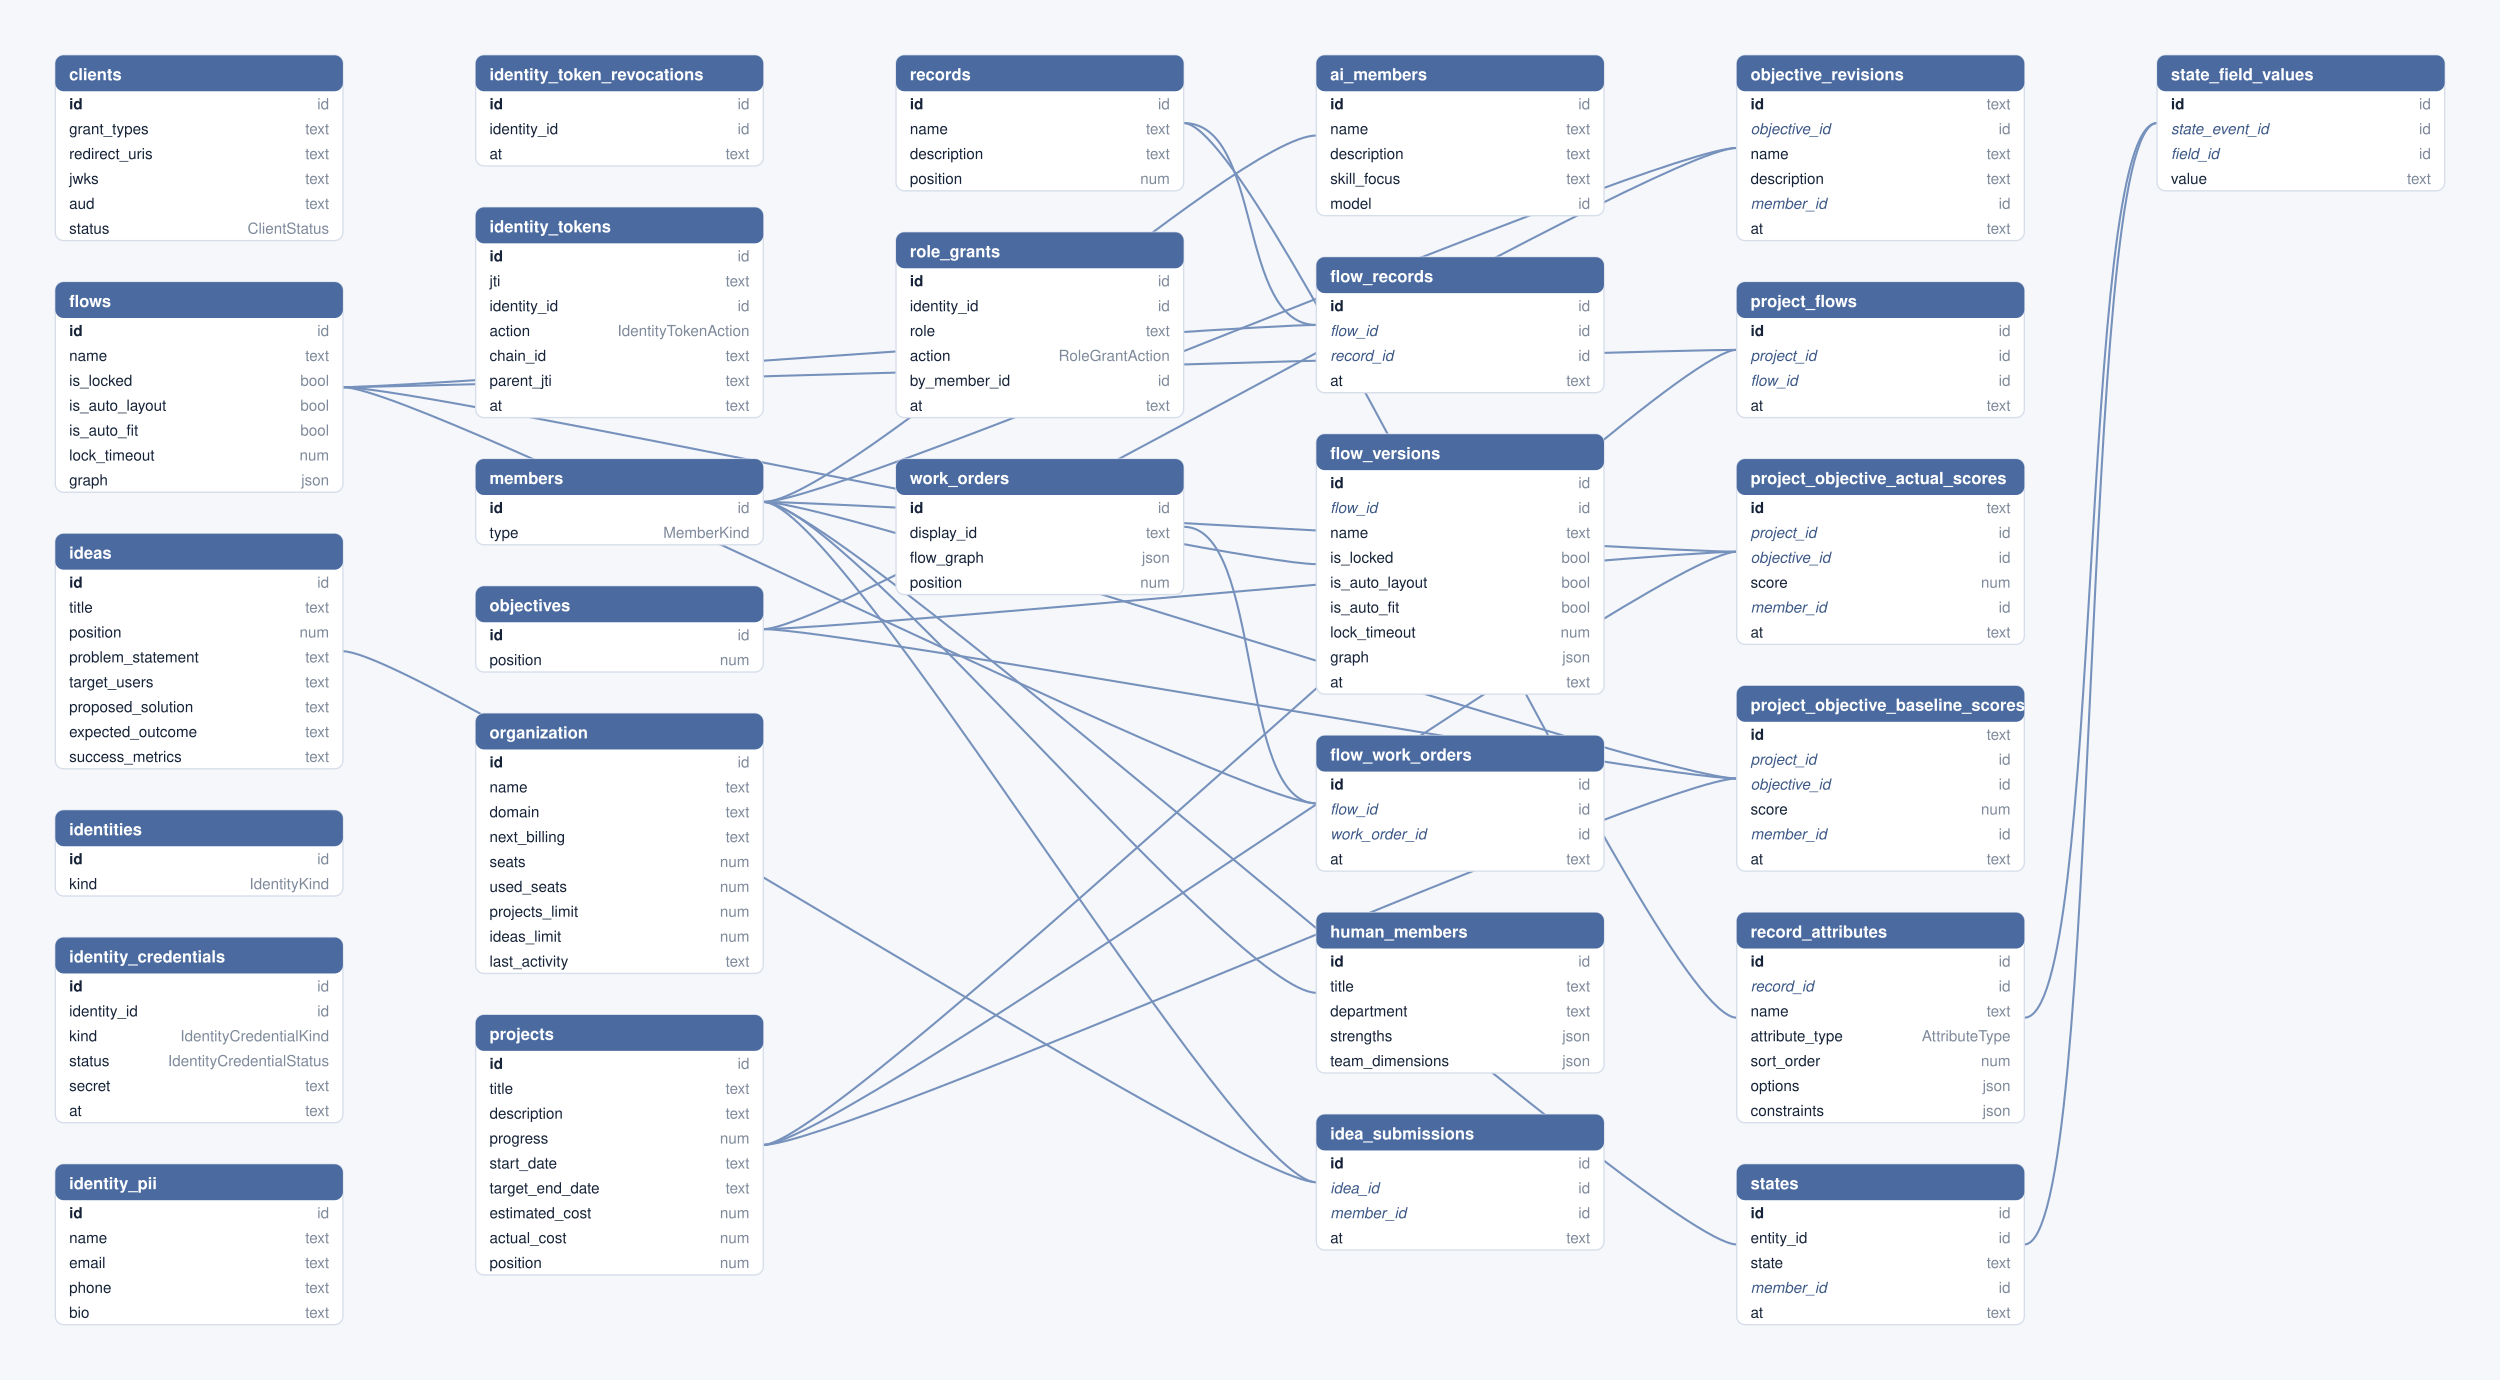
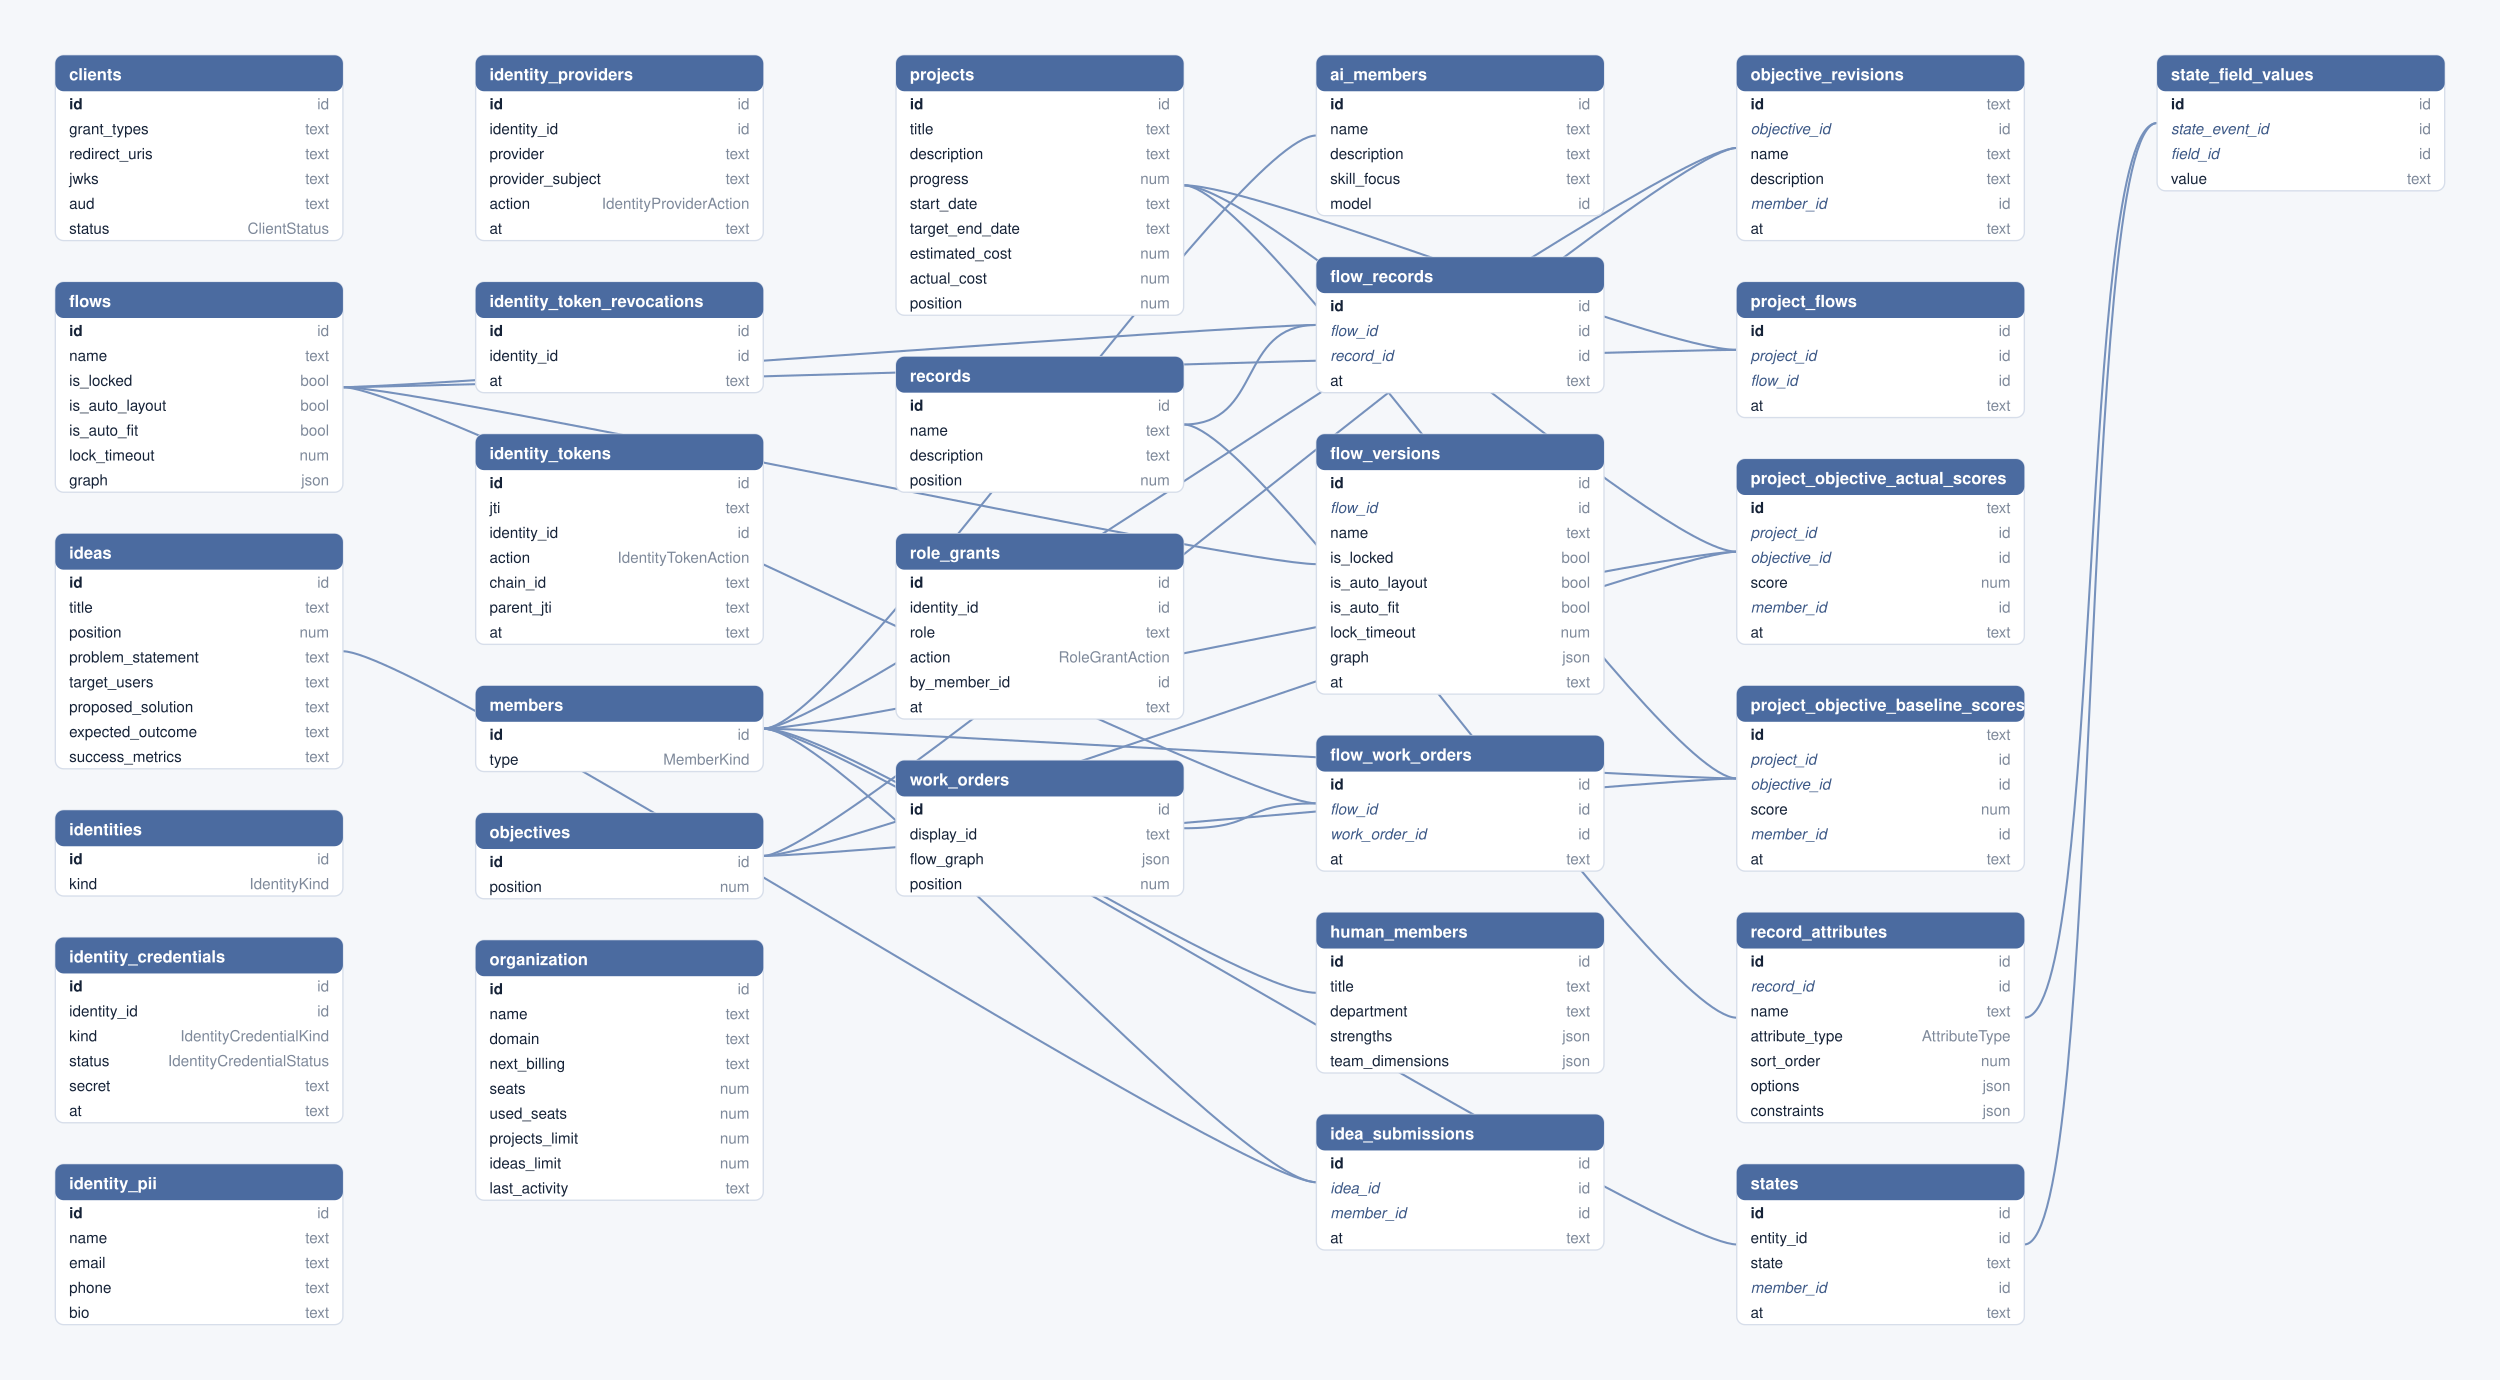
<svg xmlns="http://www.w3.org/2000/svg" viewBox="0 0 1808 998" width="1808" height="998">
  <defs>
    <style>
      text { font-family: ui-sans-serif, system-ui,
        'Segoe UI', Helvetica, Arial, sans-serif; }
      .box { fill: hsl(0 0% 100%);
        stroke: hsl(217 30% 88%); stroke-width: 1; }
      .head { fill: hsl(217 36% 46%); }
      .thead { fill: hsl(0 0% 100%); font-size: 12px;
        font-weight: 700; }
      .col, .pk, .fk, .type { font-size: 11px; }
      .col { fill: hsl(217 45% 15%); }
      .pk { fill: hsl(217 45% 15%); font-weight: 700; }
      .fk { fill: hsl(217 38% 38%);
        font-style: italic; }
      .type { fill: hsl(217 12% 55%);
        text-anchor: end; }
      .edge { fill: none; stroke: hsl(217 34% 60%);
        stroke-width: 1.5; }
    </style>
  </defs>
  <rect x="0" y="0" width="1808" height="998" fill="hsl(217 30% 97%)" />
-   <path class="edge" d="M 952 718 C 894.4 718, 609.6 363, 552 363" />
-   <path class="edge" d="M 952 98 C 894.4 98, 609.6 363, 552 363" />
+   <path class="edge" d="M 952 718 C 894.4 718, 609.6 527, 552 527" />
+   <path class="edge" d="M 952 98 C 894.4 98, 609.6 527, 552 527" />
  <path class="edge" d="M 952 408 C 894.4 408, 305.6 280, 248 280" />
-   <path class="edge" d="M 1256 253 C 1198.4 253, 609.6 828, 552 828" />
+   <path class="edge" d="M 1256 253 C 1198.4 253, 913.6 134, 856 134" />
  <path class="edge" d="M 1256 253 C 1198.4 253, 305.6 280, 248 280" />
  <path class="edge" d="M 952 581 C 894.4 581, 305.6 280, 248 280" />
-   <path class="edge" d="M 952 581 C 894.4 581, 913.6 381, 856 381" />
+   <path class="edge" d="M 952 581 C 894.4 581, 913.6 599, 856 599" />
  <path class="edge" d="M 1560 89 C 1502.4 89, 1521.6 900, 1464 900" />
  <path class="edge" d="M 1560 89 C 1502.4 89, 1521.6 736, 1464 736" />
-   <path class="edge" d="M 1256 736 C 1198.4 736, 913.6 89, 856 89" />
+   <path class="edge" d="M 1256 736 C 1198.4 736, 913.6 307, 856 307" />
  <path class="edge" d="M 952 235 C 894.4 235, 305.6 280, 248 280" />
-   <path class="edge" d="M 952 235 C 894.4 235, 913.6 89, 856 89" />
+   <path class="edge" d="M 952 235 C 894.4 235, 913.6 307, 856 307" />
  <path class="edge" d="M 952 855 C 894.4 855, 305.6 471, 248 471" />
-   <path class="edge" d="M 952 855 C 894.4 855, 609.6 363, 552 363" />
-   <path class="edge" d="M 1256 107 C 1198.4 107, 609.6 455, 552 455" />
-   <path class="edge" d="M 1256 107 C 1198.4 107, 609.6 363, 552 363" />
-   <path class="edge" d="M 1256 563 C 1198.4 563, 609.6 828, 552 828" />
-   <path class="edge" d="M 1256 563 C 1198.4 563, 609.6 455, 552 455" />
-   <path class="edge" d="M 1256 563 C 1198.4 563, 609.6 363, 552 363" />
-   <path class="edge" d="M 1256 399 C 1198.4 399, 609.6 828, 552 828" />
-   <path class="edge" d="M 1256 399 C 1198.4 399, 609.6 455, 552 455" />
-   <path class="edge" d="M 1256 399 C 1198.4 399, 609.6 363, 552 363" />
-   <path class="edge" d="M 1256 900 C 1198.4 900, 609.6 363, 552 363" />
-   <g class="table">
-     <rect class="box" x="344" y="332" width="208" height="62" rx="6" />
-     <rect class="head" x="344" y="332" width="208" height="26" rx="6" />
-     <text class="thead" x="354" y="350">members</text>
-     <text class="pk" x="354" y="371">id</text>
-     <text class="type" x="542" y="371">id</text>
-     <text class="col" x="354" y="389">type</text>
-     <text class="type" x="542" y="389">MemberKind</text>
+   <path class="edge" d="M 952 855 C 894.4 855, 609.6 527, 552 527" />
+   <path class="edge" d="M 1256 107 C 1198.4 107, 609.6 619, 552 619" />
+   <path class="edge" d="M 1256 107 C 1198.4 107, 609.6 527, 552 527" />
+   <path class="edge" d="M 1256 563 C 1198.4 563, 913.6 134, 856 134" />
+   <path class="edge" d="M 1256 563 C 1198.4 563, 609.6 619, 552 619" />
+   <path class="edge" d="M 1256 563 C 1198.4 563, 609.6 527, 552 527" />
+   <path class="edge" d="M 1256 399 C 1198.4 399, 913.6 134, 856 134" />
+   <path class="edge" d="M 1256 399 C 1198.4 399, 609.6 619, 552 619" />
+   <path class="edge" d="M 1256 399 C 1198.4 399, 609.6 527, 552 527" />
+   <path class="edge" d="M 1256 900 C 1198.4 900, 609.6 527, 552 527" />
+   <g class="table">
+     <rect class="box" x="344" y="496" width="208" height="62" rx="6" />
+     <rect class="head" x="344" y="496" width="208" height="26" rx="6" />
+     <text class="thead" x="354" y="514">members</text>
+     <text class="pk" x="354" y="535">id</text>
+     <text class="type" x="542" y="535">id</text>
+     <text class="col" x="354" y="553">type</text>
+     <text class="type" x="542" y="553">MemberKind</text>
  </g>
  <g class="table">
    <rect class="box" x="952" y="660" width="208" height="116" rx="6" />
    <rect class="head" x="952" y="660" width="208" height="26" rx="6" />
    <text class="thead" x="962" y="678">human_members</text>
    <text class="pk" x="962" y="699">id</text>
    <text class="type" x="1150" y="699">id</text>
    <text class="col" x="962" y="717">title</text>
    <text class="type" x="1150" y="717">text</text>
    <text class="col" x="962" y="735">department</text>
    <text class="type" x="1150" y="735">text</text>
    <text class="col" x="962" y="753">strengths</text>
    <text class="type" x="1150" y="753">json</text>
    <text class="col" x="962" y="771">team_dimensions</text>
    <text class="type" x="1150" y="771">json</text>
  </g>
  <g class="table">
    <rect class="box" x="952" y="40" width="208" height="116" rx="6" />
    <rect class="head" x="952" y="40" width="208" height="26" rx="6" />
    <text class="thead" x="962" y="58">ai_members</text>
    <text class="pk" x="962" y="79">id</text>
    <text class="type" x="1150" y="79">id</text>
    <text class="col" x="962" y="97">name</text>
    <text class="type" x="1150" y="97">text</text>
    <text class="col" x="962" y="115">description</text>
    <text class="type" x="1150" y="115">text</text>
    <text class="col" x="962" y="133">skill_focus</text>
    <text class="type" x="1150" y="133">text</text>
    <text class="col" x="962" y="151">model</text>
    <text class="type" x="1150" y="151">id</text>
  </g>
  <g class="table">
    <rect class="box" x="40" y="586" width="208" height="62" rx="6" />
    <rect class="head" x="40" y="586" width="208" height="26" rx="6" />
    <text class="thead" x="50" y="604">identities</text>
    <text class="pk" x="50" y="625">id</text>
    <text class="type" x="238" y="625">id</text>
    <text class="col" x="50" y="643">kind</text>
    <text class="type" x="238" y="643">IdentityKind</text>
  </g>
  <g class="table">
    <rect class="box" x="40" y="842" width="208" height="116" rx="6" />
    <rect class="head" x="40" y="842" width="208" height="26" rx="6" />
    <text class="thead" x="50" y="860">identity_pii</text>
    <text class="pk" x="50" y="881">id</text>
    <text class="type" x="238" y="881">id</text>
    <text class="col" x="50" y="899">name</text>
    <text class="type" x="238" y="899">text</text>
    <text class="col" x="50" y="917">email</text>
    <text class="type" x="238" y="917">text</text>
    <text class="col" x="50" y="935">phone</text>
    <text class="type" x="238" y="935">text</text>
    <text class="col" x="50" y="953">bio</text>
    <text class="type" x="238" y="953">text</text>
  </g>
  <g class="table">
    <rect class="box" x="40" y="678" width="208" height="134" rx="6" />
    <rect class="head" x="40" y="678" width="208" height="26" rx="6" />
    <text class="thead" x="50" y="696">identity_credentials</text>
    <text class="pk" x="50" y="717">id</text>
    <text class="type" x="238" y="717">id</text>
    <text class="col" x="50" y="735">identity_id</text>
    <text class="type" x="238" y="735">id</text>
    <text class="col" x="50" y="753">kind</text>
    <text class="type" x="238" y="753">IdentityCredentialKind</text>
    <text class="col" x="50" y="771">status</text>
    <text class="type" x="238" y="771">IdentityCredentialStatus</text>
    <text class="col" x="50" y="789">secret</text>
    <text class="type" x="238" y="789">text</text>
    <text class="col" x="50" y="807">at</text>
    <text class="type" x="238" y="807">text</text>
  </g>
  <g class="table">
-     <rect class="box" x="344" y="40" width="208" height="80" rx="6" />
-     <rect class="head" x="344" y="40" width="208" height="26" rx="6" />
-     <text class="thead" x="354" y="58">identity_token_revocations</text>
-     <text class="pk" x="354" y="79">id</text>
-     <text class="type" x="542" y="79">id</text>
-     <text class="col" x="354" y="97">identity_id</text>
-     <text class="type" x="542" y="97">id</text>
-     <text class="col" x="354" y="115">at</text>
-     <text class="type" x="542" y="115">text</text>
-   </g>
-   <g class="table">
-     <rect class="box" x="648" y="168" width="208" height="134" rx="6" />
-     <rect class="head" x="648" y="168" width="208" height="26" rx="6" />
-     <text class="thead" x="658" y="186">role_grants</text>
-     <text class="pk" x="658" y="207">id</text>
-     <text class="type" x="846" y="207">id</text>
-     <text class="col" x="658" y="225">identity_id</text>
-     <text class="type" x="846" y="225">id</text>
-     <text class="col" x="658" y="243">role</text>
-     <text class="type" x="846" y="243">text</text>
-     <text class="col" x="658" y="261">action</text>
-     <text class="type" x="846" y="261">RoleGrantAction</text>
-     <text class="col" x="658" y="279">by_member_id</text>
-     <text class="type" x="846" y="279">id</text>
-     <text class="col" x="658" y="297">at</text>
-     <text class="type" x="846" y="297">text</text>
-   </g>
-   <g class="table">
-     <rect class="box" x="344" y="150" width="208" height="152" rx="6" />
-     <rect class="head" x="344" y="150" width="208" height="26" rx="6" />
-     <text class="thead" x="354" y="168">identity_tokens</text>
-     <text class="pk" x="354" y="189">id</text>
-     <text class="type" x="542" y="189">id</text>
-     <text class="col" x="354" y="207">jti</text>
-     <text class="type" x="542" y="207">text</text>
-     <text class="col" x="354" y="225">identity_id</text>
-     <text class="type" x="542" y="225">id</text>
-     <text class="col" x="354" y="243">action</text>
-     <text class="type" x="542" y="243">IdentityTokenAction</text>
-     <text class="col" x="354" y="261">chain_id</text>
-     <text class="type" x="542" y="261">text</text>
-     <text class="col" x="354" y="279">parent_jti</text>
+     <rect class="box" x="344" y="204" width="208" height="80" rx="6" />
+     <rect class="head" x="344" y="204" width="208" height="26" rx="6" />
+     <text class="thead" x="354" y="222">identity_token_revocations</text>
+     <text class="pk" x="354" y="243">id</text>
+     <text class="type" x="542" y="243">id</text>
+     <text class="col" x="354" y="261">identity_id</text>
+     <text class="type" x="542" y="261">id</text>
+     <text class="col" x="354" y="279">at</text>
    <text class="type" x="542" y="279">text</text>
-     <text class="col" x="354" y="297">at</text>
-     <text class="type" x="542" y="297">text</text>
+   </g>
+   <g class="table">
+     <rect class="box" x="648" y="386" width="208" height="134" rx="6" />
+     <rect class="head" x="648" y="386" width="208" height="26" rx="6" />
+     <text class="thead" x="658" y="404">role_grants</text>
+     <text class="pk" x="658" y="425">id</text>
+     <text class="type" x="846" y="425">id</text>
+     <text class="col" x="658" y="443">identity_id</text>
+     <text class="type" x="846" y="443">id</text>
+     <text class="col" x="658" y="461">role</text>
+     <text class="type" x="846" y="461">text</text>
+     <text class="col" x="658" y="479">action</text>
+     <text class="type" x="846" y="479">RoleGrantAction</text>
+     <text class="col" x="658" y="497">by_member_id</text>
+     <text class="type" x="846" y="497">id</text>
+     <text class="col" x="658" y="515">at</text>
+     <text class="type" x="846" y="515">text</text>
+   </g>
+   <g class="table">
+     <rect class="box" x="344" y="314" width="208" height="152" rx="6" />
+     <rect class="head" x="344" y="314" width="208" height="26" rx="6" />
+     <text class="thead" x="354" y="332">identity_tokens</text>
+     <text class="pk" x="354" y="353">id</text>
+     <text class="type" x="542" y="353">id</text>
+     <text class="col" x="354" y="371">jti</text>
+     <text class="type" x="542" y="371">text</text>
+     <text class="col" x="354" y="389">identity_id</text>
+     <text class="type" x="542" y="389">id</text>
+     <text class="col" x="354" y="407">action</text>
+     <text class="type" x="542" y="407">IdentityTokenAction</text>
+     <text class="col" x="354" y="425">chain_id</text>
+     <text class="type" x="542" y="425">text</text>
+     <text class="col" x="354" y="443">parent_jti</text>
+     <text class="type" x="542" y="443">text</text>
+     <text class="col" x="354" y="461">at</text>
+     <text class="type" x="542" y="461">text</text>
  </g>
  <g class="table">
    <rect class="box" x="40" y="40" width="208" height="134" rx="6" />
    <rect class="head" x="40" y="40" width="208" height="26" rx="6" />
    <text class="thead" x="50" y="58">clients</text>
    <text class="pk" x="50" y="79">id</text>
    <text class="type" x="238" y="79">id</text>
    <text class="col" x="50" y="97">grant_types</text>
    <text class="type" x="238" y="97">text</text>
    <text class="col" x="50" y="115">redirect_uris</text>
    <text class="type" x="238" y="115">text</text>
    <text class="col" x="50" y="133">jwks</text>
    <text class="type" x="238" y="133">text</text>
    <text class="col" x="50" y="151">aud</text>
    <text class="type" x="238" y="151">text</text>
    <text class="col" x="50" y="169">status</text>
    <text class="type" x="238" y="169">ClientStatus</text>
+   </g>
+   <g class="table">
+     <rect class="box" x="344" y="40" width="208" height="134" rx="6" />
+     <rect class="head" x="344" y="40" width="208" height="26" rx="6" />
+     <text class="thead" x="354" y="58">identity_providers</text>
+     <text class="pk" x="354" y="79">id</text>
+     <text class="type" x="542" y="79">id</text>
+     <text class="col" x="354" y="97">identity_id</text>
+     <text class="type" x="542" y="97">id</text>
+     <text class="col" x="354" y="115">provider</text>
+     <text class="type" x="542" y="115">text</text>
+     <text class="col" x="354" y="133">provider_subject</text>
+     <text class="type" x="542" y="133">text</text>
+     <text class="col" x="354" y="151">action</text>
+     <text class="type" x="542" y="151">IdentityProviderAction</text>
+     <text class="col" x="354" y="169">at</text>
+     <text class="type" x="542" y="169">text</text>
  </g>
  <g class="table">
    <rect class="box" x="40" y="386" width="208" height="170" rx="6" />
    <rect class="head" x="40" y="386" width="208" height="26" rx="6" />
    <text class="thead" x="50" y="404">ideas</text>
    <text class="pk" x="50" y="425">id</text>
    <text class="type" x="238" y="425">id</text>
    <text class="col" x="50" y="443">title</text>
    <text class="type" x="238" y="443">text</text>
    <text class="col" x="50" y="461">position</text>
    <text class="type" x="238" y="461">num</text>
    <text class="col" x="50" y="479">problem_statement</text>
    <text class="type" x="238" y="479">text</text>
    <text class="col" x="50" y="497">target_users</text>
    <text class="type" x="238" y="497">text</text>
    <text class="col" x="50" y="515">proposed_solution</text>
    <text class="type" x="238" y="515">text</text>
    <text class="col" x="50" y="533">expected_outcome</text>
    <text class="type" x="238" y="533">text</text>
    <text class="col" x="50" y="551">success_metrics</text>
    <text class="type" x="238" y="551">text</text>
  </g>
  <g class="table">
-     <rect class="box" x="344" y="734" width="208" height="188" rx="6" />
-     <rect class="head" x="344" y="734" width="208" height="26" rx="6" />
-     <text class="thead" x="354" y="752">projects</text>
-     <text class="pk" x="354" y="773">id</text>
-     <text class="type" x="542" y="773">id</text>
-     <text class="col" x="354" y="791">title</text>
-     <text class="type" x="542" y="791">text</text>
-     <text class="col" x="354" y="809">description</text>
-     <text class="type" x="542" y="809">text</text>
-     <text class="col" x="354" y="827">progress</text>
-     <text class="type" x="542" y="827">num</text>
-     <text class="col" x="354" y="845">start_date</text>
-     <text class="type" x="542" y="845">text</text>
-     <text class="col" x="354" y="863">target_end_date</text>
-     <text class="type" x="542" y="863">text</text>
-     <text class="col" x="354" y="881">estimated_cost</text>
-     <text class="type" x="542" y="881">num</text>
-     <text class="col" x="354" y="899">actual_cost</text>
-     <text class="type" x="542" y="899">num</text>
-     <text class="col" x="354" y="917">position</text>
-     <text class="type" x="542" y="917">num</text>
+     <rect class="box" x="648" y="40" width="208" height="188" rx="6" />
+     <rect class="head" x="648" y="40" width="208" height="26" rx="6" />
+     <text class="thead" x="658" y="58">projects</text>
+     <text class="pk" x="658" y="79">id</text>
+     <text class="type" x="846" y="79">id</text>
+     <text class="col" x="658" y="97">title</text>
+     <text class="type" x="846" y="97">text</text>
+     <text class="col" x="658" y="115">description</text>
+     <text class="type" x="846" y="115">text</text>
+     <text class="col" x="658" y="133">progress</text>
+     <text class="type" x="846" y="133">num</text>
+     <text class="col" x="658" y="151">start_date</text>
+     <text class="type" x="846" y="151">text</text>
+     <text class="col" x="658" y="169">target_end_date</text>
+     <text class="type" x="846" y="169">text</text>
+     <text class="col" x="658" y="187">estimated_cost</text>
+     <text class="type" x="846" y="187">num</text>
+     <text class="col" x="658" y="205">actual_cost</text>
+     <text class="type" x="846" y="205">num</text>
+     <text class="col" x="658" y="223">position</text>
+     <text class="type" x="846" y="223">num</text>
  </g>
  <g class="table">
    <rect class="box" x="40" y="204" width="208" height="152" rx="6" />
    <rect class="head" x="40" y="204" width="208" height="26" rx="6" />
    <text class="thead" x="50" y="222">flows</text>
    <text class="pk" x="50" y="243">id</text>
    <text class="type" x="238" y="243">id</text>
    <text class="col" x="50" y="261">name</text>
    <text class="type" x="238" y="261">text</text>
    <text class="col" x="50" y="279">is_locked</text>
    <text class="type" x="238" y="279">bool</text>
    <text class="col" x="50" y="297">is_auto_layout</text>
    <text class="type" x="238" y="297">bool</text>
    <text class="col" x="50" y="315">is_auto_fit</text>
    <text class="type" x="238" y="315">bool</text>
    <text class="col" x="50" y="333">lock_timeout</text>
    <text class="type" x="238" y="333">num</text>
    <text class="col" x="50" y="351">graph</text>
    <text class="type" x="238" y="351">json</text>
  </g>
  <g class="table">
    <rect class="box" x="952" y="314" width="208" height="188" rx="6" />
    <rect class="head" x="952" y="314" width="208" height="26" rx="6" />
    <text class="thead" x="962" y="332">flow_versions</text>
    <text class="pk" x="962" y="353">id</text>
    <text class="type" x="1150" y="353">id</text>
    <text class="fk" x="962" y="371">flow_id</text>
    <text class="type" x="1150" y="371">id</text>
    <text class="col" x="962" y="389">name</text>
    <text class="type" x="1150" y="389">text</text>
    <text class="col" x="962" y="407">is_locked</text>
    <text class="type" x="1150" y="407">bool</text>
    <text class="col" x="962" y="425">is_auto_layout</text>
    <text class="type" x="1150" y="425">bool</text>
    <text class="col" x="962" y="443">is_auto_fit</text>
    <text class="type" x="1150" y="443">bool</text>
    <text class="col" x="962" y="461">lock_timeout</text>
    <text class="type" x="1150" y="461">num</text>
    <text class="col" x="962" y="479">graph</text>
    <text class="type" x="1150" y="479">json</text>
    <text class="col" x="962" y="497">at</text>
    <text class="type" x="1150" y="497">text</text>
  </g>
  <g class="table">
    <rect class="box" x="1256" y="204" width="208" height="98" rx="6" />
    <rect class="head" x="1256" y="204" width="208" height="26" rx="6" />
    <text class="thead" x="1266" y="222">project_flows</text>
    <text class="pk" x="1266" y="243">id</text>
    <text class="type" x="1454" y="243">id</text>
    <text class="fk" x="1266" y="261">project_id</text>
    <text class="type" x="1454" y="261">id</text>
    <text class="fk" x="1266" y="279">flow_id</text>
    <text class="type" x="1454" y="279">id</text>
    <text class="col" x="1266" y="297">at</text>
    <text class="type" x="1454" y="297">text</text>
  </g>
  <g class="table">
-     <rect class="box" x="648" y="332" width="208" height="98" rx="6" />
-     <rect class="head" x="648" y="332" width="208" height="26" rx="6" />
-     <text class="thead" x="658" y="350">work_orders</text>
-     <text class="pk" x="658" y="371">id</text>
-     <text class="type" x="846" y="371">id</text>
-     <text class="col" x="658" y="389">display_id</text>
-     <text class="type" x="846" y="389">text</text>
-     <text class="col" x="658" y="407">flow_graph</text>
-     <text class="type" x="846" y="407">json</text>
-     <text class="col" x="658" y="425">position</text>
-     <text class="type" x="846" y="425">num</text>
+     <rect class="box" x="648" y="550" width="208" height="98" rx="6" />
+     <rect class="head" x="648" y="550" width="208" height="26" rx="6" />
+     <text class="thead" x="658" y="568">work_orders</text>
+     <text class="pk" x="658" y="589">id</text>
+     <text class="type" x="846" y="589">id</text>
+     <text class="col" x="658" y="607">display_id</text>
+     <text class="type" x="846" y="607">text</text>
+     <text class="col" x="658" y="625">flow_graph</text>
+     <text class="type" x="846" y="625">json</text>
+     <text class="col" x="658" y="643">position</text>
+     <text class="type" x="846" y="643">num</text>
  </g>
  <g class="table">
    <rect class="box" x="952" y="532" width="208" height="98" rx="6" />
    <rect class="head" x="952" y="532" width="208" height="26" rx="6" />
    <text class="thead" x="962" y="550">flow_work_orders</text>
    <text class="pk" x="962" y="571">id</text>
    <text class="type" x="1150" y="571">id</text>
    <text class="fk" x="962" y="589">flow_id</text>
    <text class="type" x="1150" y="589">id</text>
    <text class="fk" x="962" y="607">work_order_id</text>
    <text class="type" x="1150" y="607">id</text>
    <text class="col" x="962" y="625">at</text>
    <text class="type" x="1150" y="625">text</text>
  </g>
  <g class="table">
    <rect class="box" x="1560" y="40" width="208" height="98" rx="6" />
    <rect class="head" x="1560" y="40" width="208" height="26" rx="6" />
    <text class="thead" x="1570" y="58">state_field_values</text>
    <text class="pk" x="1570" y="79">id</text>
    <text class="type" x="1758" y="79">id</text>
    <text class="fk" x="1570" y="97">state_event_id</text>
    <text class="type" x="1758" y="97">id</text>
    <text class="fk" x="1570" y="115">field_id</text>
    <text class="type" x="1758" y="115">id</text>
    <text class="col" x="1570" y="133">value</text>
    <text class="type" x="1758" y="133">text</text>
  </g>
  <g class="table">
-     <rect class="box" x="648" y="40" width="208" height="98" rx="6" />
-     <rect class="head" x="648" y="40" width="208" height="26" rx="6" />
-     <text class="thead" x="658" y="58">records</text>
-     <text class="pk" x="658" y="79">id</text>
-     <text class="type" x="846" y="79">id</text>
-     <text class="col" x="658" y="97">name</text>
-     <text class="type" x="846" y="97">text</text>
-     <text class="col" x="658" y="115">description</text>
-     <text class="type" x="846" y="115">text</text>
-     <text class="col" x="658" y="133">position</text>
-     <text class="type" x="846" y="133">num</text>
+     <rect class="box" x="648" y="258" width="208" height="98" rx="6" />
+     <rect class="head" x="648" y="258" width="208" height="26" rx="6" />
+     <text class="thead" x="658" y="276">records</text>
+     <text class="pk" x="658" y="297">id</text>
+     <text class="type" x="846" y="297">id</text>
+     <text class="col" x="658" y="315">name</text>
+     <text class="type" x="846" y="315">text</text>
+     <text class="col" x="658" y="333">description</text>
+     <text class="type" x="846" y="333">text</text>
+     <text class="col" x="658" y="351">position</text>
+     <text class="type" x="846" y="351">num</text>
  </g>
  <g class="table">
    <rect class="box" x="1256" y="660" width="208" height="152" rx="6" />
    <rect class="head" x="1256" y="660" width="208" height="26" rx="6" />
    <text class="thead" x="1266" y="678">record_attributes</text>
    <text class="pk" x="1266" y="699">id</text>
    <text class="type" x="1454" y="699">id</text>
    <text class="fk" x="1266" y="717">record_id</text>
    <text class="type" x="1454" y="717">id</text>
    <text class="col" x="1266" y="735">name</text>
    <text class="type" x="1454" y="735">text</text>
    <text class="col" x="1266" y="753">attribute_type</text>
    <text class="type" x="1454" y="753">AttributeType</text>
    <text class="col" x="1266" y="771">sort_order</text>
    <text class="type" x="1454" y="771">num</text>
    <text class="col" x="1266" y="789">options</text>
    <text class="type" x="1454" y="789">json</text>
    <text class="col" x="1266" y="807">constraints</text>
    <text class="type" x="1454" y="807">json</text>
  </g>
  <g class="table">
    <rect class="box" x="952" y="186" width="208" height="98" rx="6" />
    <rect class="head" x="952" y="186" width="208" height="26" rx="6" />
    <text class="thead" x="962" y="204">flow_records</text>
    <text class="pk" x="962" y="225">id</text>
    <text class="type" x="1150" y="225">id</text>
    <text class="fk" x="962" y="243">flow_id</text>
    <text class="type" x="1150" y="243">id</text>
    <text class="fk" x="962" y="261">record_id</text>
    <text class="type" x="1150" y="261">id</text>
    <text class="col" x="962" y="279">at</text>
    <text class="type" x="1150" y="279">text</text>
  </g>
  <g class="table">
-     <rect class="box" x="344" y="516" width="208" height="188" rx="6" />
-     <rect class="head" x="344" y="516" width="208" height="26" rx="6" />
-     <text class="thead" x="354" y="534">organization</text>
-     <text class="pk" x="354" y="555">id</text>
-     <text class="type" x="542" y="555">id</text>
-     <text class="col" x="354" y="573">name</text>
-     <text class="type" x="542" y="573">text</text>
-     <text class="col" x="354" y="591">domain</text>
-     <text class="type" x="542" y="591">text</text>
-     <text class="col" x="354" y="609">next_billing</text>
-     <text class="type" x="542" y="609">text</text>
-     <text class="col" x="354" y="627">seats</text>
-     <text class="type" x="542" y="627">num</text>
-     <text class="col" x="354" y="645">used_seats</text>
-     <text class="type" x="542" y="645">num</text>
-     <text class="col" x="354" y="663">projects_limit</text>
-     <text class="type" x="542" y="663">num</text>
-     <text class="col" x="354" y="681">ideas_limit</text>
-     <text class="type" x="542" y="681">num</text>
-     <text class="col" x="354" y="699">last_activity</text>
-     <text class="type" x="542" y="699">text</text>
+     <rect class="box" x="344" y="680" width="208" height="188" rx="6" />
+     <rect class="head" x="344" y="680" width="208" height="26" rx="6" />
+     <text class="thead" x="354" y="698">organization</text>
+     <text class="pk" x="354" y="719">id</text>
+     <text class="type" x="542" y="719">id</text>
+     <text class="col" x="354" y="737">name</text>
+     <text class="type" x="542" y="737">text</text>
+     <text class="col" x="354" y="755">domain</text>
+     <text class="type" x="542" y="755">text</text>
+     <text class="col" x="354" y="773">next_billing</text>
+     <text class="type" x="542" y="773">text</text>
+     <text class="col" x="354" y="791">seats</text>
+     <text class="type" x="542" y="791">num</text>
+     <text class="col" x="354" y="809">used_seats</text>
+     <text class="type" x="542" y="809">num</text>
+     <text class="col" x="354" y="827">projects_limit</text>
+     <text class="type" x="542" y="827">num</text>
+     <text class="col" x="354" y="845">ideas_limit</text>
+     <text class="type" x="542" y="845">num</text>
+     <text class="col" x="354" y="863">last_activity</text>
+     <text class="type" x="542" y="863">text</text>
  </g>
  <g class="table">
    <rect class="box" x="952" y="806" width="208" height="98" rx="6" />
    <rect class="head" x="952" y="806" width="208" height="26" rx="6" />
    <text class="thead" x="962" y="824">idea_submissions</text>
    <text class="pk" x="962" y="845">id</text>
    <text class="type" x="1150" y="845">id</text>
    <text class="fk" x="962" y="863">idea_id</text>
    <text class="type" x="1150" y="863">id</text>
    <text class="fk" x="962" y="881">member_id</text>
    <text class="type" x="1150" y="881">id</text>
    <text class="col" x="962" y="899">at</text>
    <text class="type" x="1150" y="899">text</text>
  </g>
  <g class="table">
-     <rect class="box" x="344" y="424" width="208" height="62" rx="6" />
-     <rect class="head" x="344" y="424" width="208" height="26" rx="6" />
-     <text class="thead" x="354" y="442">objectives</text>
-     <text class="pk" x="354" y="463">id</text>
-     <text class="type" x="542" y="463">id</text>
-     <text class="col" x="354" y="481">position</text>
-     <text class="type" x="542" y="481">num</text>
+     <rect class="box" x="344" y="588" width="208" height="62" rx="6" />
+     <rect class="head" x="344" y="588" width="208" height="26" rx="6" />
+     <text class="thead" x="354" y="606">objectives</text>
+     <text class="pk" x="354" y="627">id</text>
+     <text class="type" x="542" y="627">id</text>
+     <text class="col" x="354" y="645">position</text>
+     <text class="type" x="542" y="645">num</text>
  </g>
  <g class="table">
    <rect class="box" x="1256" y="40" width="208" height="134" rx="6" />
    <rect class="head" x="1256" y="40" width="208" height="26" rx="6" />
    <text class="thead" x="1266" y="58">objective_revisions</text>
    <text class="pk" x="1266" y="79">id</text>
    <text class="type" x="1454" y="79">text</text>
    <text class="fk" x="1266" y="97">objective_id</text>
    <text class="type" x="1454" y="97">id</text>
    <text class="col" x="1266" y="115">name</text>
    <text class="type" x="1454" y="115">text</text>
    <text class="col" x="1266" y="133">description</text>
    <text class="type" x="1454" y="133">text</text>
    <text class="fk" x="1266" y="151">member_id</text>
    <text class="type" x="1454" y="151">id</text>
    <text class="col" x="1266" y="169">at</text>
    <text class="type" x="1454" y="169">text</text>
  </g>
  <g class="table">
    <rect class="box" x="1256" y="496" width="208" height="134" rx="6" />
    <rect class="head" x="1256" y="496" width="208" height="26" rx="6" />
    <text class="thead" x="1266" y="514">project_objective_baseline_scores</text>
    <text class="pk" x="1266" y="535">id</text>
    <text class="type" x="1454" y="535">text</text>
    <text class="fk" x="1266" y="553">project_id</text>
    <text class="type" x="1454" y="553">id</text>
    <text class="fk" x="1266" y="571">objective_id</text>
    <text class="type" x="1454" y="571">id</text>
    <text class="col" x="1266" y="589">score</text>
    <text class="type" x="1454" y="589">num</text>
    <text class="fk" x="1266" y="607">member_id</text>
    <text class="type" x="1454" y="607">id</text>
    <text class="col" x="1266" y="625">at</text>
    <text class="type" x="1454" y="625">text</text>
  </g>
  <g class="table">
    <rect class="box" x="1256" y="332" width="208" height="134" rx="6" />
    <rect class="head" x="1256" y="332" width="208" height="26" rx="6" />
    <text class="thead" x="1266" y="350">project_objective_actual_scores</text>
    <text class="pk" x="1266" y="371">id</text>
    <text class="type" x="1454" y="371">text</text>
    <text class="fk" x="1266" y="389">project_id</text>
    <text class="type" x="1454" y="389">id</text>
    <text class="fk" x="1266" y="407">objective_id</text>
    <text class="type" x="1454" y="407">id</text>
    <text class="col" x="1266" y="425">score</text>
    <text class="type" x="1454" y="425">num</text>
    <text class="fk" x="1266" y="443">member_id</text>
    <text class="type" x="1454" y="443">id</text>
    <text class="col" x="1266" y="461">at</text>
    <text class="type" x="1454" y="461">text</text>
  </g>
  <g class="table">
    <rect class="box" x="1256" y="842" width="208" height="116" rx="6" />
    <rect class="head" x="1256" y="842" width="208" height="26" rx="6" />
    <text class="thead" x="1266" y="860">states</text>
    <text class="pk" x="1266" y="881">id</text>
    <text class="type" x="1454" y="881">id</text>
    <text class="col" x="1266" y="899">entity_id</text>
    <text class="type" x="1454" y="899">id</text>
    <text class="col" x="1266" y="917">state</text>
    <text class="type" x="1454" y="917">text</text>
    <text class="fk" x="1266" y="935">member_id</text>
    <text class="type" x="1454" y="935">id</text>
    <text class="col" x="1266" y="953">at</text>
    <text class="type" x="1454" y="953">text</text>
  </g>
</svg>
